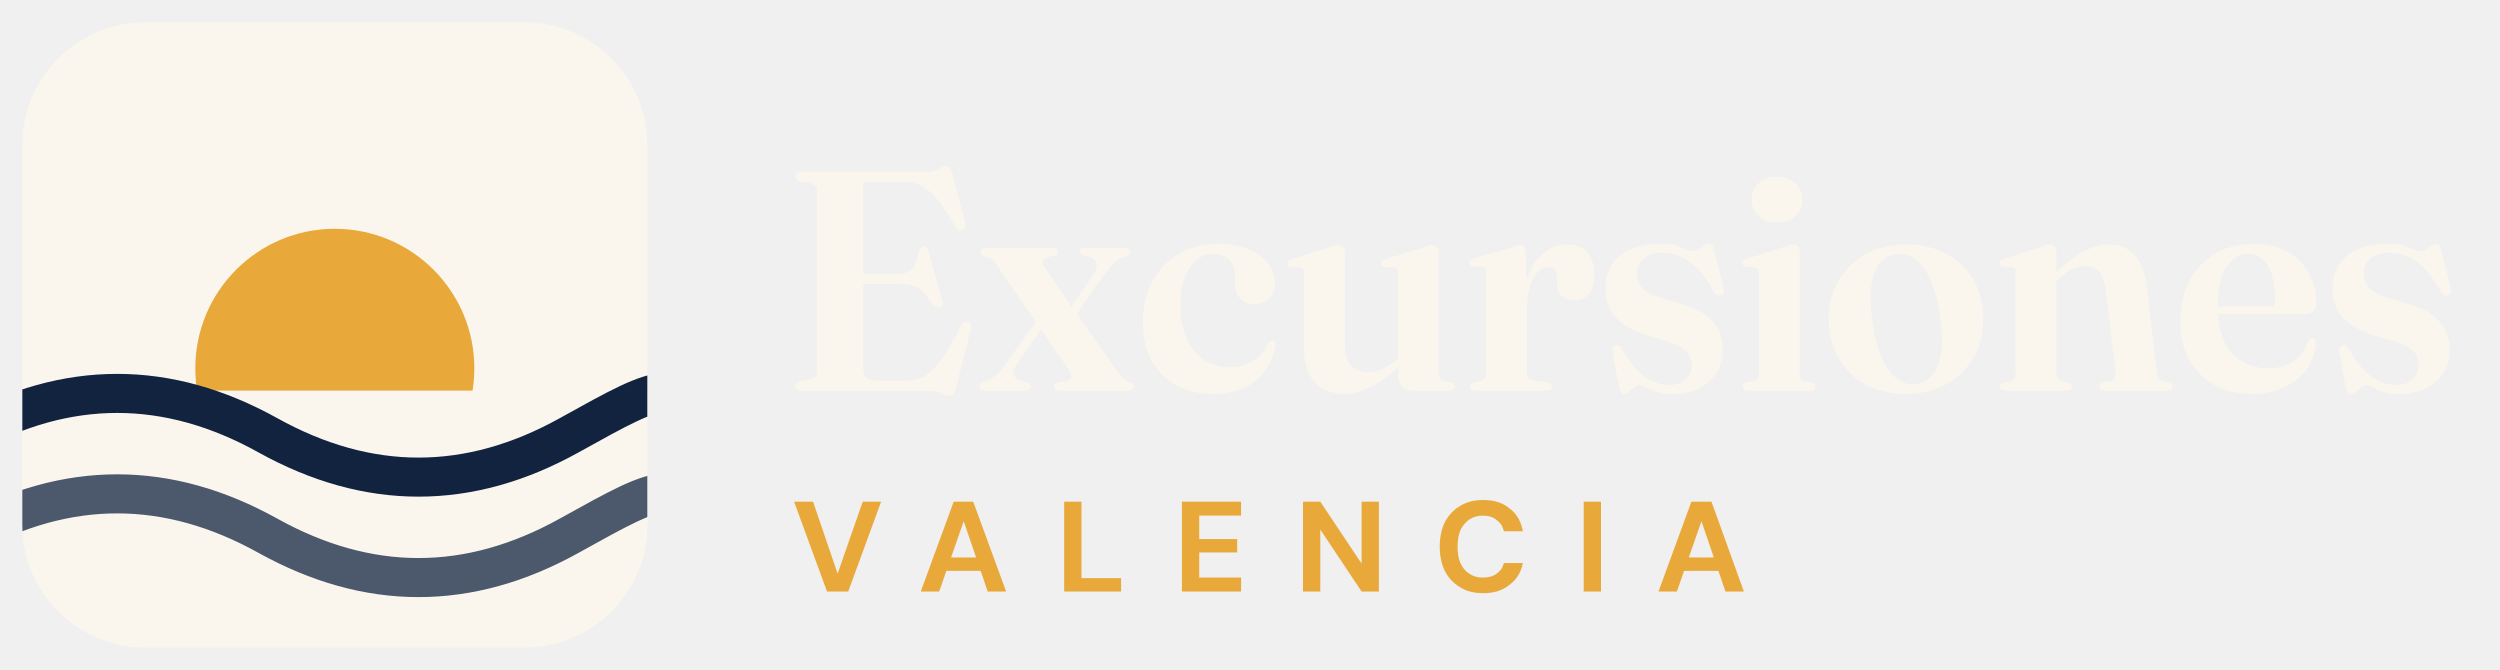
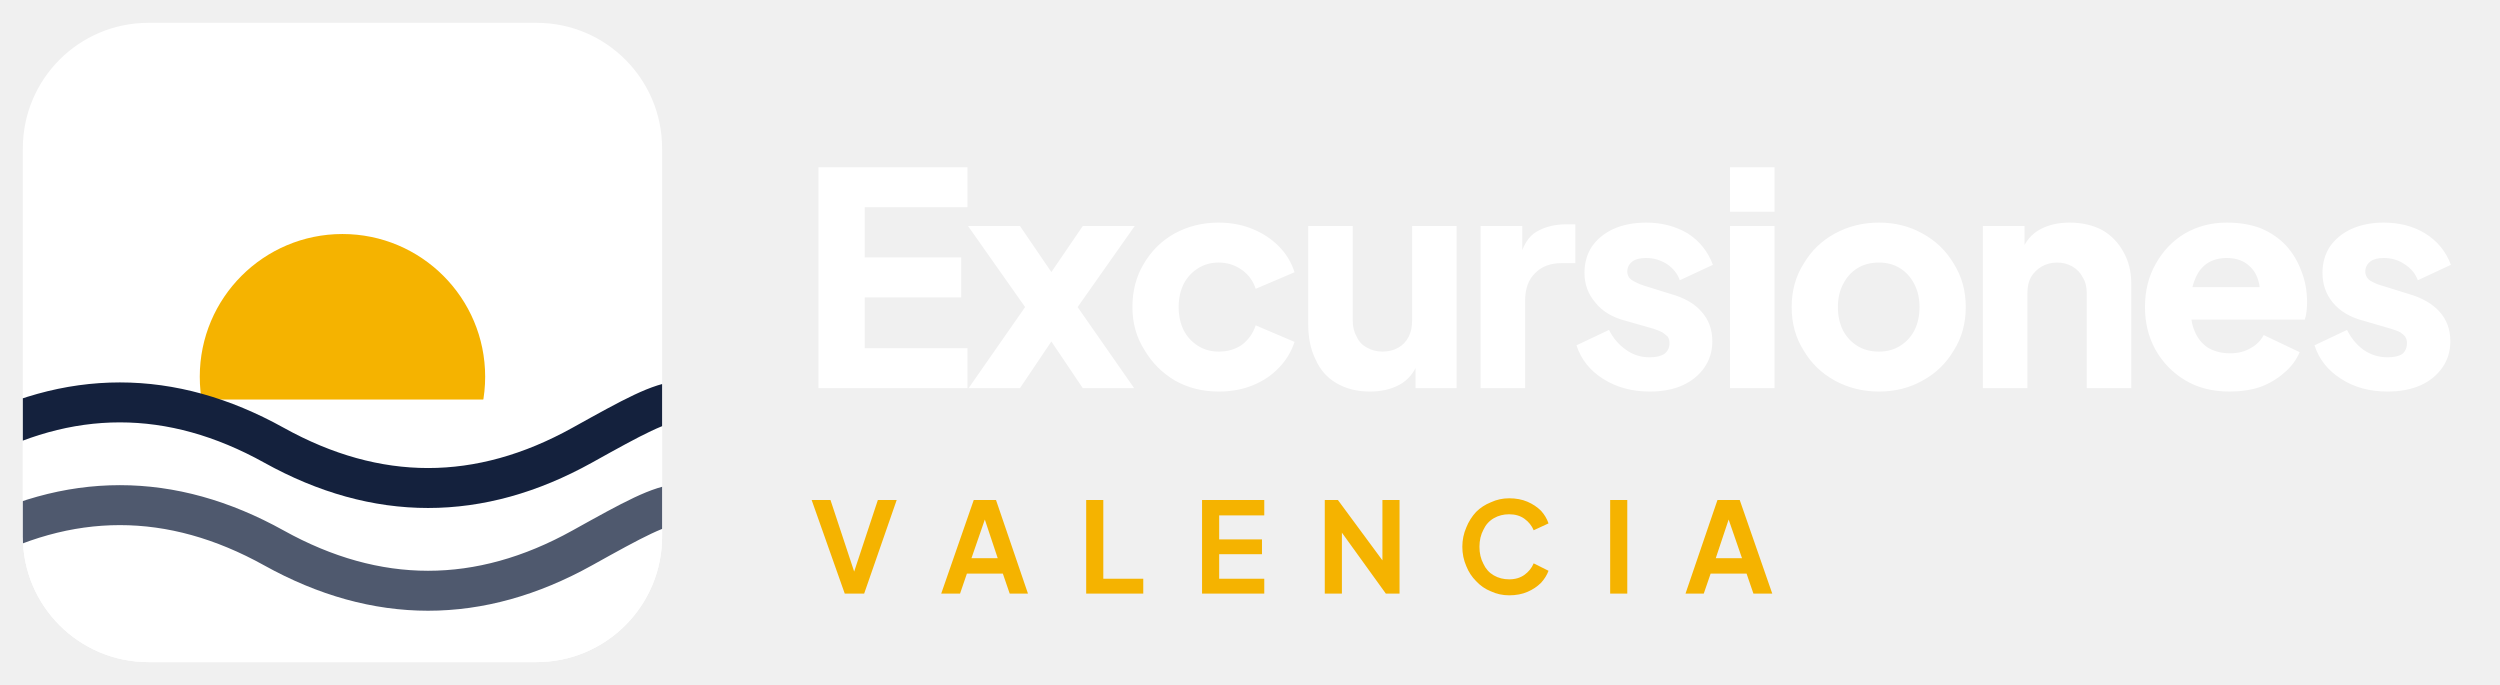
- <svg xmlns="http://www.w3.org/2000/svg" viewBox="0 0 448 120" width="448" height="120" role="img" aria-label="Excursiones Valencia">
+ <svg xmlns="http://www.w3.org/2000/svg" viewBox="0 0 438 120" width="438" height="120" role="img" aria-label="Excursiones Valencia">
  <defs>
    <clipPath id="sello-o">
      <rect x="4" y="4" width="112" height="112" rx="22" />
    </clipPath>
  </defs>
-   <rect x="4" y="4" width="112" height="112" rx="22" fill="#FAF6EE" />
+   <rect x="4" y="4" width="112" height="112" rx="22" fill="#FFFFFF" />
  <g clip-path="url(#sello-o)">
-     <circle cx="60" cy="66" r="25" fill="#E8A93A" />
-     <rect x="0" y="70" width="120" height="50" fill="#FAF6EE" />
-     <path d="M-6 78 C 12 68, 30 68, 48 78 S 84 88, 102 78 S 120 68, 132 76" fill="none" stroke="#12233F" stroke-width="7" stroke-linecap="round" />
-     <path d="M-6 96 C 12 86, 30 86, 48 96 S 84 106, 102 96 S 120 86, 132 94" fill="none" stroke="#12233F" stroke-width="7" stroke-linecap="round" opacity="0.75" />
+     <circle cx="60" cy="66" r="25" fill="#F5B300" />
+     <rect x="0" y="70" width="120" height="50" fill="#FFFFFF" />
+     <path d="M-6 78 C 12 68, 30 68, 48 78 S 84 88, 102 78 S 120 68, 132 76" fill="none" stroke="#14213D" stroke-width="7" stroke-linecap="round" />
+     <path d="M-6 96 C 12 86, 30 86, 48 96 S 84 106, 102 96 S 120 86, 132 94" fill="none" stroke="#14213D" stroke-width="7" stroke-linecap="round" opacity="0.75" />
  </g>
-   <path d="M152.3 50.9L152.3 49.1L160.5 49.1Q162.5 49.1 163.4 48.3Q164.3 47.5 164.6 45.1L164.6 45.1Q164.8 44.7 165.0 44.5Q165.2 44.3 165.5 44.2L165.5 44.2Q166.2 44.2 166.4 45.1L166.4 45.1L168.9 54.0Q169.0 54.5 168.9 54.7Q168.8 55.0 168.4 55.1L168.4 55.1Q168.1 55.2 167.8 55.1Q167.5 55.0 167.2 54.7L167.2 54.7Q166.2 53.2 165.4 52.3Q164.6 51.5 163.6 51.2Q162.7 50.9 161.3 50.9L161.3 50.9L152.3 50.9ZM142.5 31.6L142.5 31.6Q142.5 31.2 142.7 31.0Q143.0 30.8 143.5 30.8L143.5 30.8L166.0 30.8Q166.9 30.8 167.4 30.6Q168.0 30.3 168.5 30.1Q169.0 29.8 169.4 29.8L169.4 29.8Q169.9 29.8 170.2 30.1Q170.5 30.4 170.7 31.2L170.7 31.2L173.0 40.1Q173.2 40.5 173.0 40.8Q172.9 41.1 172.5 41.2L172.5 41.2Q172.1 41.4 171.8 41.2Q171.4 41.0 171.2 40.6L171.2 40.6Q169.7 38.1 168.6 36.5Q167.4 34.9 166.3 34.1Q165.3 33.2 164.1 32.9Q163.0 32.6 161.6 32.6L161.6 32.6L154.7 32.6L154.7 66.1Q154.7 67.2 155.3 67.7Q155.9 68.2 157.1 68.2L157.1 68.2L162.2 68.2Q164.1 68.2 165.5 67.5Q167.0 66.7 168.6 64.6Q170.2 62.4 172.2 58.3L172.2 58.3Q172.4 57.9 172.7 57.7Q173.0 57.6 173.3 57.7L173.3 57.7Q173.8 57.7 173.9 58.0Q174.1 58.4 174.0 58.9L174.0 58.9L171.3 69.5Q171.1 70.3 170.9 70.6Q170.6 70.9 170.0 70.9L170.0 70.9Q169.6 70.9 169.1 70.7Q168.6 70.4 168.0 70.2Q167.4 70 166.5 70L166.5 70L143.5 70Q143.0 70 142.7 69.8Q142.5 69.6 142.5 69.2L142.5 69.2Q142.5 68.6 143.3 68.3L143.3 68.3L145.2 68.0Q145.8 67.8 146.1 67.5Q146.4 67.3 146.4 66.8L146.4 66.8L146.4 34.0Q146.4 33.5 146.1 33.3Q145.8 33.0 145.2 32.8L145.2 32.8L143.3 32.5Q142.5 32.2 142.5 31.6ZM180.6 64.7L186.3 56.7L187.7 57.4L182.2 65.3Q181.4 66.4 181.6 67.1Q181.8 67.8 182.9 68.2L182.9 68.2L184.0 68.5Q184.3 68.6 184.5 68.8Q184.7 69.0 184.7 69.2L184.7 69.2Q184.7 69.6 184.4 69.8Q184.2 70.0 183.7 70.0L183.7 70.0L176.4 70.0Q176.0 70.0 175.7 69.8Q175.5 69.6 175.5 69.2L175.5 69.2Q175.5 69.0 175.7 68.8Q175.8 68.6 176.3 68.4L176.3 68.4Q177.2 68.2 177.8 67.7Q178.5 67.3 179.1 66.6Q179.8 65.8 180.6 64.7L180.6 64.7ZM187.2 47.9L187.2 47.9L192.6 55.8L192.8 56.0L199.9 66.1Q200.7 67.2 201.3 67.8Q201.9 68.3 202.5 68.5L202.5 68.5Q202.9 68.6 203.0 68.8Q203.2 69.0 203.2 69.2L203.2 69.2Q203.2 69.6 202.9 69.8Q202.6 70 202.2 70L202.2 70L190.0 70Q189.5 70 189.2 69.8Q188.9 69.6 188.9 69.2L188.9 69.2Q188.9 69.0 189.1 68.8Q189.2 68.6 189.6 68.5L189.6 68.5L191.0 68.3Q191.9 68.1 192.0 67.6Q192.1 67.1 191.5 66.2L191.5 66.2L186.0 58.2L185.8 58.0L178.9 47.9Q178.3 46.9 177.8 46.5Q177.2 46.2 176.5 46.0L176.5 46.0Q176.1 45.9 175.9 45.7Q175.7 45.5 175.7 45.1L175.7 45.1Q175.7 44.8 176.0 44.6Q176.3 44.4 176.7 44.4L176.7 44.4L188.6 44.4Q189 44.4 189.3 44.5Q189.5 44.7 189.5 45.1L189.5 45.1Q189.5 45.4 189.4 45.5Q189.3 45.7 189.0 45.8L189.0 45.8L187.7 46.1Q187.0 46.3 186.8 46.7Q186.7 47.2 187.2 47.9ZM197.5 49.7L192.1 57.5L190.7 56.7L195.9 49.3Q196.7 48.0 196.5 47.2Q196.3 46.3 195.2 46.0L195.2 46.0L194.1 45.8Q193.8 45.7 193.6 45.5Q193.5 45.4 193.5 45.1L193.5 45.1Q193.5 44.7 193.7 44.5Q194.0 44.4 194.4 44.4L194.4 44.4L201.7 44.4Q202.1 44.4 202.4 44.6Q202.6 44.8 202.6 45.1L202.6 45.1Q202.6 45.4 202.4 45.5Q202.2 45.7 201.8 45.9L201.8 45.9Q200.4 46.3 199.6 47.2Q198.8 48.0 197.5 49.7L197.5 49.7ZM228.5 51.0L228.5 51.0Q228.5 52.5 227.5 53.5Q226.5 54.5 224.8 54.5L224.8 54.5Q223.2 54.5 222.3 53.5Q221.3 52.6 221.3 50.9L221.3 50.9L221.3 49.5Q221.3 47.7 220.3 46.6Q219.2 45.5 217.4 45.5L217.4 45.5Q215.7 45.5 214.4 46.6Q213.1 47.7 212.3 49.8Q211.5 51.8 211.5 54.7L211.5 54.7Q211.5 58.3 212.7 60.8Q213.8 63.2 215.8 64.5Q217.8 65.8 220.3 65.8L220.3 65.8Q222.7 65.8 224.5 64.7Q226.4 63.7 227.2 61.6L227.2 61.6Q227.5 61.3 227.7 61.1Q227.9 61.0 228.1 61.0L228.1 61.0Q228.3 61.0 228.5 61.3Q228.6 61.5 228.6 61.9L228.6 61.9Q228.2 64.4 226.7 66.4Q225.3 68.4 222.9 69.5Q220.4 70.6 217.4 70.6L217.4 70.6Q213.7 70.6 210.9 69.1Q208.0 67.5 206.4 64.7Q204.8 61.8 204.8 57.7L204.8 57.7Q204.8 53.8 206.4 50.6Q208.1 47.4 211.1 45.6Q214.2 43.7 218.2 43.7L218.2 43.7Q221.5 43.7 223.8 44.7Q226.1 45.7 227.3 47.3Q228.5 49.0 228.5 51.0ZM250.6 67.4L250.6 67.4L250.6 65.0L250.5 64.9L250.5 48.9Q250.5 48.4 250.3 48.2Q250.2 48.0 249.8 47.9L249.8 47.9L248.2 47.9Q247.9 47.8 247.7 47.6Q247.5 47.5 247.5 47.2L247.5 47.2Q247.5 46.9 247.7 46.7Q247.9 46.6 248.4 46.4L248.4 46.4L254.9 44.4Q255.6 44.1 256.0 44.0Q256.4 43.9 256.7 43.9L256.7 43.9Q257.3 43.9 257.5 44.2Q257.8 44.5 257.8 45.0L257.8 45.0L257.8 66.8Q257.8 67.5 258.0 67.8Q258.2 68.1 258.7 68.3L258.7 68.3L260.0 68.5Q260.3 68.6 260.5 68.8Q260.7 69.0 260.7 69.3L260.7 69.3Q260.7 69.6 260.4 69.8Q260.2 70 259.7 70L259.7 70L252.9 70Q251.9 70 251.3 69.3Q250.6 68.6 250.6 67.4ZM233.7 62.8L233.7 62.8L233.7 48.9Q233.7 48.4 233.5 48.2Q233.3 48.0 233.0 47.9L233.0 47.9L231.3 47.9Q231 47.8 230.8 47.6Q230.7 47.5 230.7 47.2L230.7 47.2Q230.7 46.9 230.9 46.7Q231.1 46.6 231.5 46.4L231.5 46.4L238 44.4Q238.7 44.1 239.1 44.0Q239.5 43.9 239.8 43.9L239.8 43.9Q240.4 43.9 240.7 44.2Q241.0 44.5 241.0 45.0L241.0 45.0L241.0 61.8Q241.0 64.3 242.1 65.5Q243.3 66.7 245.2 66.7L245.2 66.7Q246.4 66.7 247.7 66.1Q249.1 65.5 250.4 64.4L250.4 64.4L251.5 63.4L252.3 64.3L251.2 65.2Q248.0 68.2 245.5 69.4Q243.0 70.6 240.9 70.6L240.9 70.6Q237.7 70.6 235.7 68.6Q233.7 66.5 233.7 62.8ZM273.6 55.6L272.9 55.6Q272.9 51.7 274.0 49.0Q275.1 46.4 276.9 45.1Q278.7 43.8 280.7 43.8L280.7 43.8Q283.1 43.8 284.4 45.2Q285.7 46.6 285.7 49.2L285.7 49.2Q285.7 51.5 284.7 52.7Q283.7 53.8 282.1 53.8L282.1 53.8Q280.6 53.8 279.8 53.0Q279.0 52.2 279.0 50.6L279.0 50.6L279.0 49.6Q279.0 48.8 278.6 48.3Q278.2 47.9 277.4 47.9L277.4 47.9Q276.4 47.9 275.6 48.7Q274.7 49.6 274.2 51.3Q273.6 52.9 273.6 55.6L273.6 55.6ZM273.4 45.1L273.4 45.1L273.6 52.8L273.6 66.8Q273.6 67.3 273.9 67.7Q274.1 68.0 274.7 68.1L274.7 68.1L277.3 68.5Q277.7 68.6 277.9 68.8Q278.1 68.9 278.1 69.3L278.1 69.3Q278.1 69.6 277.9 69.8Q277.6 70 277.1 70L277.1 70L264.4 70Q263.9 70 263.7 69.8Q263.4 69.6 263.4 69.3L263.4 69.3Q263.4 69.0 263.6 68.8Q263.8 68.6 264.2 68.5L264.2 68.5L265.4 68.3Q265.9 68.1 266.1 67.8Q266.3 67.5 266.3 66.9L266.3 66.9L266.3 48.8Q266.3 48.3 266.1 48.1Q266.0 47.9 265.6 47.8L265.6 47.8L263.9 47.8Q263.6 47.7 263.5 47.5Q263.3 47.4 263.3 47.1L263.3 47.1Q263.3 46.8 263.5 46.7Q263.7 46.5 264.2 46.3L264.2 46.3L270.6 44.4Q271.4 44.1 271.8 44.0Q272.2 43.9 272.5 43.9L272.5 43.9Q272.9 43.9 273.1 44.2Q273.3 44.5 273.4 45.1ZM299.0 69.0L299.0 69.0Q301.0 69.0 302.1 68.0Q303.2 67.0 303.2 65.5L303.2 65.5Q303.2 64.5 302.7 63.6Q302.2 62.8 301.0 62.1Q299.8 61.4 297.6 60.8L297.6 60.8Q293.7 59.8 291.6 58.5Q289.4 57.2 288.6 55.5Q287.7 53.8 287.7 51.7L287.7 51.7Q287.7 48.0 290.3 45.8Q292.9 43.7 297.6 43.7L297.6 43.7Q299.3 43.7 300.5 44.0Q301.6 44.4 302.3 44.7Q303.0 45.0 303.4 45.0L303.4 45.0Q303.9 45.0 304.4 44.7Q304.9 44.4 305.4 44.0Q305.8 43.7 306.2 43.7L306.2 43.7Q306.5 43.7 306.8 43.9Q307.0 44.1 307.1 44.6L307.1 44.6L308.8 51.3Q309.0 51.9 308.9 52.3Q308.8 52.7 308.4 52.9L308.4 52.9Q308.1 53.0 307.8 52.9Q307.5 52.8 307.2 52.4L307.2 52.4Q305.8 49.8 304.3 48.2Q302.8 46.7 301.3 46.0Q299.7 45.3 297.9 45.3L297.9 45.3Q295.7 45.3 294.5 46.4Q293.3 47.4 293.3 49.1L293.3 49.1Q293.3 50.1 293.8 51.0Q294.3 51.9 295.7 52.6Q297.1 53.3 299.7 54.0L299.7 54.0Q303.0 54.8 305.0 56.0Q307.0 57.3 307.9 59.0Q308.7 60.6 308.7 62.8L308.7 62.8Q308.7 65.2 307.5 66.9Q306.3 68.7 304.3 69.7Q302.2 70.6 299.5 70.6L299.5 70.6Q297.9 70.6 296.7 70.2Q295.6 69.8 294.9 69.4Q294.2 69.0 293.8 69.0L293.8 69.0Q293.4 69.0 292.9 69.4Q292.4 69.8 291.9 70.2Q291.4 70.6 291.0 70.6L291.0 70.6Q290.7 70.6 290.5 70.3Q290.3 70.1 290.2 69.6L290.2 69.6L289.0 63.5Q288.9 62.8 289.0 62.4Q289.1 62.0 289.4 61.9L289.4 61.9Q289.8 61.7 290.1 61.9Q290.4 62.1 290.7 62.6L290.7 62.6Q292.7 66.1 294.8 67.5Q296.9 69.0 299.0 69.0ZM322.5 45.0L322.5 45.0L322.5 66.8Q322.5 67.5 322.7 67.8Q322.9 68.1 323.3 68.3L323.3 68.3L324.6 68.5Q325.0 68.6 325.2 68.8Q325.3 69.0 325.3 69.3L325.3 69.3Q325.3 69.6 325.1 69.8Q324.9 70 324.4 70L324.4 70L313.2 70Q312.8 70 312.6 69.8Q312.3 69.6 312.3 69.3L312.3 69.3Q312.3 69.0 312.5 68.8Q312.6 68.7 313.0 68.5L313.0 68.5L314.3 68.3Q314.8 68.1 315.0 67.8Q315.2 67.5 315.2 66.9L315.2 66.9L315.2 48.8Q315.2 48.4 315.0 48.1Q314.9 47.9 314.5 47.9L314.5 47.9L312.9 47.8Q312.5 47.7 312.4 47.6Q312.2 47.4 312.2 47.2L312.2 47.2Q312.2 46.9 312.4 46.7Q312.6 46.5 313.0 46.4L313.0 46.4L319.5 44.3Q320.3 44.0 320.7 43.9Q321.0 43.8 321.4 43.8L321.4 43.8Q321.9 43.8 322.2 44.2Q322.5 44.5 322.5 45.0ZM318.4 39.9L318.4 39.9Q316.4 39.9 315.2 38.7Q313.9 37.6 313.9 35.8L313.9 35.8Q313.9 34.0 315.2 32.8Q316.4 31.7 318.4 31.7L318.4 31.7Q320.5 31.7 321.7 32.8Q323.0 34.0 323.0 35.8L323.0 35.8Q323.0 37.6 321.7 38.7Q320.5 39.9 318.4 39.9ZM341.7 43.8L341.7 43.8Q345.7 43.8 348.8 45.5Q351.9 47.2 353.7 50.2Q355.4 53.3 355.4 57.3L355.4 57.3Q355.4 61.2 353.6 64.2Q351.8 67.2 348.7 68.9Q345.5 70.6 341.4 70.6L341.4 70.6Q337.4 70.6 334.3 68.9Q331.2 67.2 329.5 64.2Q327.7 61.2 327.7 57.2L327.7 57.2Q327.7 53.3 329.5 50.3Q331.3 47.2 334.4 45.5Q337.6 43.8 341.7 43.8ZM343.4 68.8L343.4 68.8Q345.2 68.6 346.4 67.1Q347.5 65.6 347.9 62.9Q348.2 60.2 347.6 56.4L347.6 56.4Q347.1 52.6 345.9 50.1Q344.8 47.6 343.2 46.4Q341.6 45.3 339.7 45.6L339.7 45.6Q337.9 45.8 336.7 47.3Q335.6 48.8 335.3 51.5Q335.0 54.2 335.6 58.0L335.6 58.0Q336.1 61.8 337.3 64.3Q338.4 66.8 340.0 67.9Q341.5 69.1 343.4 68.8ZM368.5 45.0L368.5 45.0L368.5 66.8Q368.5 67.5 368.7 67.8Q369.0 68.1 369.4 68.3L369.4 68.3L370.6 68.5Q371.3 68.8 371.3 69.2L371.3 69.2Q371.3 70 370.3 70L370.3 70L359.3 70Q358.8 70 358.6 69.8Q358.3 69.6 358.3 69.3L358.3 69.3Q358.3 69.0 358.5 68.8Q358.7 68.7 359.0 68.5L359.0 68.5L360.4 68.3Q360.8 68.1 361.0 67.8Q361.2 67.5 361.2 66.9L361.2 66.9L361.2 48.8Q361.2 48.4 361.0 48.1Q360.9 47.9 360.5 47.9L360.5 47.9L358.9 47.8Q358.6 47.7 358.4 47.6Q358.3 47.4 358.3 47.2L358.3 47.2Q358.3 46.9 358.4 46.7Q358.6 46.5 359.1 46.4L359.1 46.4L365.6 44.3Q366.3 44.0 366.7 43.9Q367.1 43.8 367.4 43.8L367.4 43.8Q368.0 43.8 368.3 44.2Q368.5 44.5 368.5 45.0ZM368.9 50.0L367.8 50.9L367.0 50.0L368.1 49.1Q371.2 46.2 373.5 45.0Q375.8 43.8 377.9 43.8L377.9 43.8Q380.9 43.8 382.6 45.8Q384.3 47.7 384.7 51.4L384.7 51.4L386.5 66.7Q386.6 67.4 386.8 67.8Q387.0 68.2 387.5 68.3L387.5 68.3L388.6 68.5Q389.0 68.7 389.2 68.8Q389.3 69.0 389.3 69.3L389.3 69.3Q389.3 69.6 389.1 69.8Q388.9 70 388.4 70L388.4 70L377.2 70Q376.2 70 376.2 69.2L376.2 69.2Q376.2 68.8 376.9 68.5L376.9 68.5L378.2 68.3Q378.7 68.1 378.9 67.8Q379.1 67.4 379.1 66.7L379.1 66.7L377.4 52.3Q377.2 50.0 376.3 48.8Q375.4 47.7 373.7 47.7L373.7 47.7Q372.5 47.7 371.4 48.2Q370.2 48.8 368.9 50.0L368.9 50.0ZM415.1 54.4L415.1 54.4Q415.1 55.3 414.5 55.8Q414.0 56.3 413.0 56.3L413.0 56.3L395.6 56.3L395.6 54.9L406.8 54.9Q407.7 54.9 407.7 54.0L407.7 54.0Q407.7 49.7 406.4 47.6Q405.0 45.5 403.0 45.5L403.0 45.5Q401.3 45.5 400.1 46.5Q398.8 47.6 398.1 49.7Q397.4 51.8 397.4 54.8L397.4 54.8Q397.4 60.4 399.9 63.2Q402.4 66.0 406.4 66.0L406.4 66.0Q409.1 66.0 411.0 64.7Q412.9 63.4 413.6 61.2L413.6 61.2Q413.9 60.9 414.1 60.7Q414.3 60.6 414.5 60.6L414.5 60.6Q414.7 60.6 414.9 60.9Q415.0 61.1 415.0 61.5L415.0 61.5Q414.8 64.0 413.4 66.1Q411.9 68.2 409.3 69.4Q406.8 70.6 403.6 70.6L403.6 70.6Q399.8 70.6 396.9 69.0Q394.0 67.4 392.3 64.5Q390.7 61.6 390.7 57.7L390.7 57.7Q390.7 53.6 392.3 50.4Q393.9 47.3 396.9 45.5Q399.8 43.7 403.9 43.7L403.9 43.7Q407.4 43.7 409.9 45.1Q412.4 46.5 413.7 48.9Q415.1 51.3 415.1 54.4ZM429.3 69.0L429.3 69.0Q431.2 69.0 432.3 68.0Q433.4 67.0 433.4 65.5L433.4 65.5Q433.4 64.5 433.0 63.6Q432.5 62.8 431.3 62.1Q430.1 61.4 427.8 60.8L427.8 60.8Q424.0 59.8 421.8 58.5Q419.7 57.2 418.8 55.5Q418.0 53.8 418.0 51.7L418.0 51.7Q418.0 48.0 420.6 45.8Q423.2 43.7 427.8 43.7L427.8 43.7Q429.6 43.7 430.8 44.0Q431.9 44.4 432.6 44.7Q433.3 45.0 433.7 45.0L433.7 45.0Q434.1 45.0 434.6 44.7Q435.1 44.4 435.6 44.0Q436.1 43.7 436.5 43.7L436.5 43.7Q436.8 43.7 437.0 43.9Q437.2 44.1 437.4 44.6L437.4 44.6L439.1 51.3Q439.3 51.9 439.2 52.3Q439.1 52.7 438.7 52.9L438.7 52.9Q438.3 53.0 438.0 52.9Q437.8 52.8 437.5 52.4L437.5 52.4Q436.0 49.8 434.6 48.2Q433.1 46.7 431.5 46.0Q429.9 45.3 428.2 45.3L428.2 45.3Q425.9 45.3 424.7 46.4Q423.6 47.4 423.6 49.1L423.6 49.1Q423.6 50.1 424.1 51.0Q424.6 51.9 426.0 52.6Q427.4 53.3 430.0 54.0L430.0 54.0Q433.3 54.8 435.3 56.0Q437.2 57.3 438.1 59.0Q439.0 60.6 439.0 62.8L439.0 62.8Q439.0 65.2 437.8 66.9Q436.6 68.7 434.5 69.7Q432.5 70.6 429.8 70.6L429.8 70.6Q428.1 70.6 427.0 70.2Q425.9 69.8 425.2 69.4Q424.5 69.0 424.0 69.0L424.0 69.0Q423.6 69.0 423.1 69.4Q422.6 69.8 422.2 70.2Q421.7 70.6 421.3 70.6L421.3 70.6Q421.0 70.6 420.8 70.3Q420.5 70.1 420.4 69.6L420.4 69.6L419.3 63.5Q419.2 62.8 419.2 62.4Q419.3 62.0 419.7 61.9L419.7 61.9Q420.1 61.7 420.4 61.9Q420.6 62.1 421.0 62.6L421.0 62.6Q422.9 66.1 425.0 67.5Q427.2 69.0 429.3 69.0Z" fill="#FAF6EE" />
-   <path d="M152.0 106L148.2 106L142.3 89.9L145.7 89.9L150.1 102.8L150.1 102.8L154.6 89.9L157.9 89.9L152.0 106ZM168.3 106L165.0 106L170.9 89.9L174.4 89.9L180.3 106L177.0 106L172.7 93.4L172.7 93.4L168.3 106ZM177.4 102.3L167.6 102.3L168.4 99.9L176.6 99.9L177.4 102.3ZM200.9 106L190.7 106L190.7 89.9L193.8 89.9L193.8 103.6L200.9 103.6L200.9 106ZM222.4 106L211.8 106L211.8 89.9L222.4 89.9L222.4 92.4L214.9 92.4L214.9 96.6L221.7 96.6L221.7 99.0L214.9 99.0L214.9 103.5L222.4 103.5L222.4 106ZM236.6 106L233.5 106L233.5 89.9L236.6 89.9L244.0 101.0L244.0 101.0L244.0 89.9L247.1 89.9L247.1 106L244.0 106L236.6 94.9L236.6 94.9L236.6 106ZM265.8 106.3L265.8 106.3Q263.3 106.3 261.6 105.2Q259.9 104.2 258.9 102.3Q258.0 100.4 258.0 98.0L258.0 98.0Q258.0 95.5 258.9 93.6Q259.9 91.7 261.6 90.7Q263.3 89.6 265.8 89.6L265.8 89.6Q268.7 89.6 270.5 91.1Q272.4 92.5 272.9 95.2L272.9 95.2L269.5 95.2Q269.2 93.9 268.2 93.2Q267.3 92.4 265.7 92.4L265.7 92.4Q264.3 92.4 263.3 93.1Q262.3 93.8 261.7 95.0Q261.2 96.2 261.2 98.0L261.2 98.0Q261.2 99.7 261.7 100.9Q262.3 102.2 263.3 102.8Q264.3 103.5 265.7 103.5L265.7 103.5Q267.3 103.5 268.2 102.8Q269.2 102.1 269.5 100.9L269.5 100.9L272.9 100.9Q272.4 103.4 270.5 104.8Q268.7 106.3 265.8 106.3ZM286.9 106L283.8 106L283.8 89.9L286.9 89.9L286.9 106ZM300.5 106L297.2 106L303.1 89.9L306.7 89.9L312.5 106L309.2 106L304.9 93.4L304.9 93.4L300.5 106ZM309.7 102.3L299.8 102.3L300.7 99.9L308.9 99.9L309.7 102.3Z" fill="#E8A93A" />
+   <path d="M169.5 68L143.4 68L143.4 29.3L169.5 29.3L169.5 36.3L151.5 36.3L151.5 45.1L168.4 45.1L168.4 52.1L151.5 52.1L151.5 61.0L169.5 61.0L169.5 68ZM178.7 68L169.7 68L179.6 53.8L169.6 39.6L178.7 39.6L186.2 50.6L182.2 50.6L189.7 39.6L198.8 39.6L188.8 53.8L198.7 68L189.7 68L182.3 57.0L186.1 57.0L178.7 68ZM213.5 68.6L213.5 68.6Q209.3 68.6 205.9 66.7Q202.5 64.7 200.5 61.3Q198.4 58.0 198.4 53.8L198.4 53.8Q198.4 49.5 200.4 46.2Q202.4 42.8 205.8 40.9Q209.3 39.0 213.5 39.0L213.5 39.0Q216.7 39.0 219.4 40.1Q222.1 41.2 224.0 43.1Q226.0 45.1 226.8 47.7L226.8 47.7L220.0 50.6Q219.3 48.5 217.6 47.3Q215.8 46.0 213.5 46.0L213.5 46.0Q211.5 46.0 209.9 47.0Q208.3 48.0 207.4 49.7Q206.5 51.5 206.5 53.8L206.5 53.8Q206.5 56.1 207.4 57.9Q208.3 59.6 209.9 60.6Q211.5 61.6 213.5 61.6L213.5 61.6Q215.9 61.6 217.6 60.4Q219.3 59.1 220.0 57.0L220.0 57.0L226.8 59.9Q226.0 62.4 224.1 64.4Q222.2 66.4 219.5 67.5Q216.8 68.6 213.5 68.6ZM240.0 68.6L240.0 68.6Q236.6 68.6 234.1 67.1Q231.7 65.7 230.5 63.0Q229.2 60.4 229.2 56.8L229.2 56.8L229.2 39.6L237.0 39.6L237.0 56.2Q237.0 57.8 237.7 59.0Q238.3 60.3 239.5 60.9Q240.7 61.6 242.2 61.6L242.2 61.6Q243.8 61.6 245.0 60.9Q246.1 60.3 246.8 59.0Q247.4 57.8 247.4 56.2L247.4 56.2L247.4 39.6L255.2 39.6L255.2 68L248.0 68L248.0 62.4L248.4 63.6Q247.4 66.2 245.2 67.4Q243.0 68.6 240.0 68.6ZM267.2 68L259.4 68L259.4 39.6L266.7 39.6L266.7 46.4L266.2 45.4Q267.1 41.8 269.2 40.6Q271.4 39.3 274.4 39.3L274.4 39.3L276.0 39.3L276.0 46.1L273.6 46.1Q270.7 46.1 269.0 47.8Q267.2 49.5 267.2 52.7L267.2 52.7L267.2 68ZM289.0 68.6L289.0 68.6Q284.4 68.6 280.9 66.4Q277.4 64.2 276.2 60.5L276.2 60.5L281.9 57.8Q283.0 60.0 284.9 61.3Q286.7 62.6 289.0 62.6L289.0 62.6Q290.7 62.6 291.6 62.0Q292.5 61.3 292.5 60.1L292.5 60.1Q292.5 59.5 292.2 59.0Q291.8 58.6 291.2 58.2Q290.6 57.9 289.7 57.6L289.7 57.6L284.8 56.2Q281.3 55.3 279.5 53.0Q277.6 50.8 277.6 47.8L277.6 47.8Q277.6 45.2 278.9 43.2Q280.3 41.2 282.7 40.1Q285.2 39.0 288.4 39.0L288.4 39.0Q292.5 39.0 295.7 40.9Q298.8 42.9 300.1 46.4L300.1 46.4L294.3 49.1Q293.7 47.4 292.1 46.3Q290.4 45.2 288.4 45.2L288.4 45.2Q286.8 45.2 286.0 45.8Q285.1 46.5 285.1 47.6L285.1 47.6Q285.1 48.1 285.4 48.6Q285.8 49.1 286.5 49.4Q287.2 49.8 288.2 50.1L288.2 50.1L292.7 51.5Q296.3 52.5 298.1 54.6Q300.0 56.7 300.0 59.8L300.0 59.8Q300.0 62.4 298.6 64.4Q297.2 66.4 294.8 67.5Q292.4 68.6 289.0 68.6ZM310.9 68L303.1 68L303.1 39.6L310.9 39.6L310.9 68ZM310.9 37.1L303.1 37.1L303.1 29.3L310.9 29.3L310.9 37.1ZM329.2 68.6L329.2 68.6Q325.0 68.6 321.5 66.7Q318.0 64.8 316.0 61.4Q313.9 58.1 313.9 53.8L313.9 53.8Q313.9 49.5 316.0 46.2Q318.0 42.8 321.5 40.9Q325.0 39.0 329.2 39.0L329.2 39.0Q333.4 39.0 336.8 40.9Q340.3 42.8 342.3 46.2Q344.4 49.5 344.4 53.8L344.4 53.8Q344.4 58.1 342.3 61.4Q340.3 64.8 336.8 66.7Q333.4 68.6 329.2 68.6ZM329.2 61.6L329.2 61.6Q331.3 61.6 332.9 60.6Q334.5 59.6 335.4 57.9Q336.3 56.1 336.3 53.8L336.3 53.8Q336.3 51.5 335.4 49.8Q334.5 48.0 332.9 47.0Q331.3 46.0 329.2 46.0L329.2 46.0Q327.0 46.0 325.4 47.0Q323.8 48.0 322.9 49.8Q322.0 51.5 322.0 53.8L322.0 53.8Q322.0 56.1 322.9 57.9Q323.8 59.6 325.4 60.6Q327.0 61.6 329.2 61.6ZM355.2 68L347.4 68L347.4 39.6L354.7 39.6L354.7 45.2L354.2 44.0Q355.2 41.4 357.4 40.2Q359.6 39.0 362.6 39.0L362.6 39.0Q365.8 39.0 368.3 40.3Q370.7 41.7 372.0 44.1Q373.4 46.5 373.4 49.7L373.4 49.7L373.4 68L365.6 68L365.6 51.4Q365.6 49.7 364.9 48.6Q364.3 47.4 363.1 46.7Q361.9 46.0 360.4 46.0L360.4 46.0Q358.9 46.0 357.7 46.7Q356.5 47.4 355.8 48.6Q355.2 49.7 355.2 51.4L355.2 51.4L355.2 68ZM390.6 68.6L390.6 68.6Q386.1 68.6 382.8 66.6Q379.5 64.6 377.6 61.2Q375.8 57.9 375.8 53.8L375.8 53.8Q375.8 49.5 377.7 46.2Q379.6 42.8 382.8 40.9Q386.1 39.0 390.1 39.0L390.1 39.0Q393.5 39.0 396.1 40.0Q398.7 41.1 400.5 43.0Q402.3 45.0 403.2 47.5Q404.2 50.0 404.2 53.0L404.2 53.0Q404.2 53.8 404.1 54.6Q404.0 55.4 403.8 56.0L403.8 56.0L382.5 56.0L382.5 50.3L399.4 50.3L395.7 53.0Q396.2 50.7 395.6 49.0Q395.1 47.3 393.6 46.2Q392.2 45.2 390.1 45.2L390.1 45.2Q388.1 45.2 386.6 46.2Q385.2 47.2 384.5 49.1Q383.7 51.0 383.9 53.8L383.9 53.8Q383.7 56.2 384.5 58.0Q385.2 59.8 386.8 60.9Q388.5 61.9 390.7 61.9L390.7 61.9Q392.8 61.9 394.3 61.0Q395.8 60.2 396.6 58.7L396.6 58.7L402.9 61.7Q402.0 63.8 400.2 65.3Q398.4 66.9 396.0 67.8Q393.6 68.6 390.6 68.6ZM418.3 68.6L418.3 68.6Q413.6 68.6 410.2 66.4Q406.7 64.2 405.5 60.5L405.5 60.5L411.2 57.8Q412.3 60.0 414.1 61.3Q416.0 62.6 418.3 62.6L418.3 62.6Q420.0 62.6 420.9 62.0Q421.7 61.3 421.7 60.1L421.7 60.1Q421.7 59.5 421.4 59.0Q421.1 58.6 420.5 58.2Q419.9 57.9 418.9 57.6L418.9 57.6L414.1 56.2Q410.6 55.3 408.7 53.0Q406.9 50.8 406.9 47.8L406.9 47.8Q406.9 45.2 408.2 43.2Q409.6 41.2 412.0 40.1Q414.5 39.0 417.6 39.0L417.6 39.0Q421.8 39.0 424.9 40.9Q428.1 42.9 429.4 46.4L429.4 46.4L423.6 49.1Q423.0 47.4 421.3 46.3Q419.7 45.2 417.6 45.2L417.6 45.2Q416.1 45.2 415.3 45.8Q414.4 46.5 414.4 47.6L414.4 47.6Q414.4 48.1 414.7 48.6Q415.0 49.1 415.7 49.4Q416.4 49.8 417.5 50.1L417.5 50.1L422.0 51.5Q425.5 52.5 427.4 54.6Q429.3 56.7 429.3 59.8L429.3 59.8Q429.3 62.4 427.9 64.4Q426.5 66.4 424.1 67.5Q421.6 68.6 418.3 68.6Z" fill="#FFFFFF" />
+   <path d="M151.4 104L148.0 104L142.2 87.6L145.5 87.6L150.0 101.2L149.3 101.2L153.8 87.6L157.1 87.6L151.4 104ZM168.2 104L164.9 104L170.6 87.6L174.5 87.6L180.1 104L176.9 104L175.7 100.5L169.4 100.5L168.2 104ZM173.0 89.7L170.2 97.8L174.8 97.8L172.1 89.7L173.0 89.7ZM200.3 104L190.3 104L190.3 87.6L193.3 87.6L193.3 101.4L200.3 101.4L200.3 104ZM221.5 104L210.6 104L210.6 87.6L221.5 87.6L221.5 90.3L213.6 90.3L213.6 94.5L221.1 94.5L221.1 97.1L213.6 97.1L213.6 101.4L221.5 101.4L221.5 104ZM235.1 104L232.1 104L232.1 87.6L234.4 87.6L243.4 99.8L242.2 100.0L242.2 87.6L245.2 87.6L245.2 104L242.8 104L234.0 91.8L235.1 91.5L235.1 104ZM264.4 104.3L264.4 104.3Q262.7 104.3 261.2 103.6Q259.7 103.0 258.6 101.8Q257.5 100.7 256.9 99.2Q256.2 97.6 256.2 95.8L256.2 95.8Q256.2 94.0 256.9 92.4Q257.5 90.9 258.6 89.7Q259.7 88.6 261.2 88.0Q262.7 87.3 264.4 87.3L264.4 87.3Q266.2 87.3 267.6 87.9Q269.0 88.5 270.0 89.5Q270.9 90.5 271.3 91.7L271.3 91.7L268.7 92.9Q268.2 91.7 267.1 90.9Q266.0 90.1 264.4 90.1L264.4 90.1Q262.9 90.1 261.7 90.8Q260.5 91.5 259.9 92.8Q259.2 94.1 259.2 95.8L259.2 95.8Q259.2 97.5 259.9 98.8Q260.5 100.1 261.7 100.8Q262.9 101.5 264.4 101.5L264.4 101.5Q266.0 101.5 267.1 100.7Q268.2 99.9 268.7 98.7L268.7 98.7L271.3 100.0Q270.9 101.1 270.0 102.1Q269.0 103.1 267.6 103.7Q266.2 104.3 264.4 104.3ZM285.1 104L282.1 104L282.1 87.6L285.1 87.6L285.1 104ZM298.5 104L295.3 104L300.9 87.6L304.8 87.6L310.5 104L307.2 104L306.0 100.5L299.7 100.5L298.5 104ZM303.3 89.7L300.6 97.8L305.2 97.8L302.4 89.7L303.3 89.7Z" fill="#F5B300" />
</svg>
